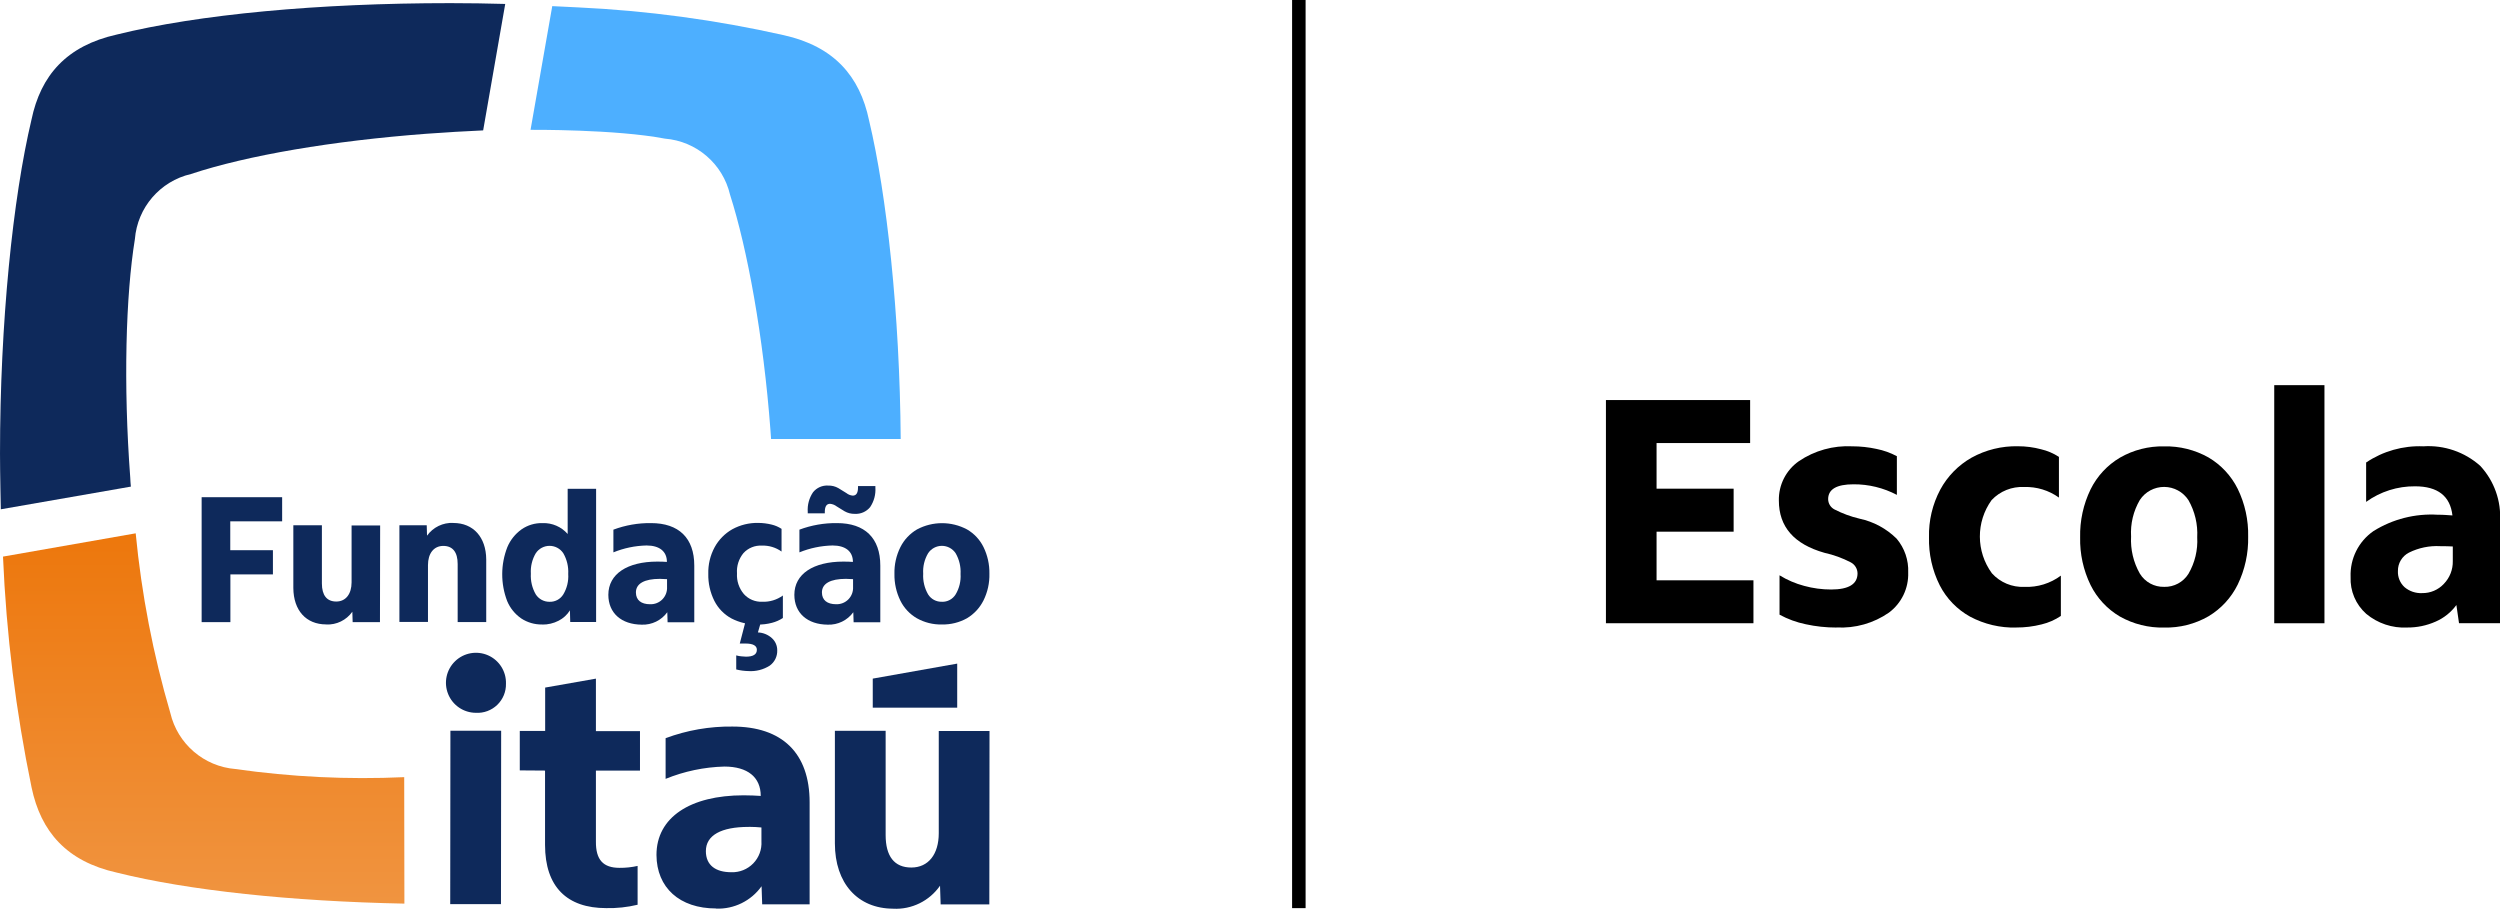
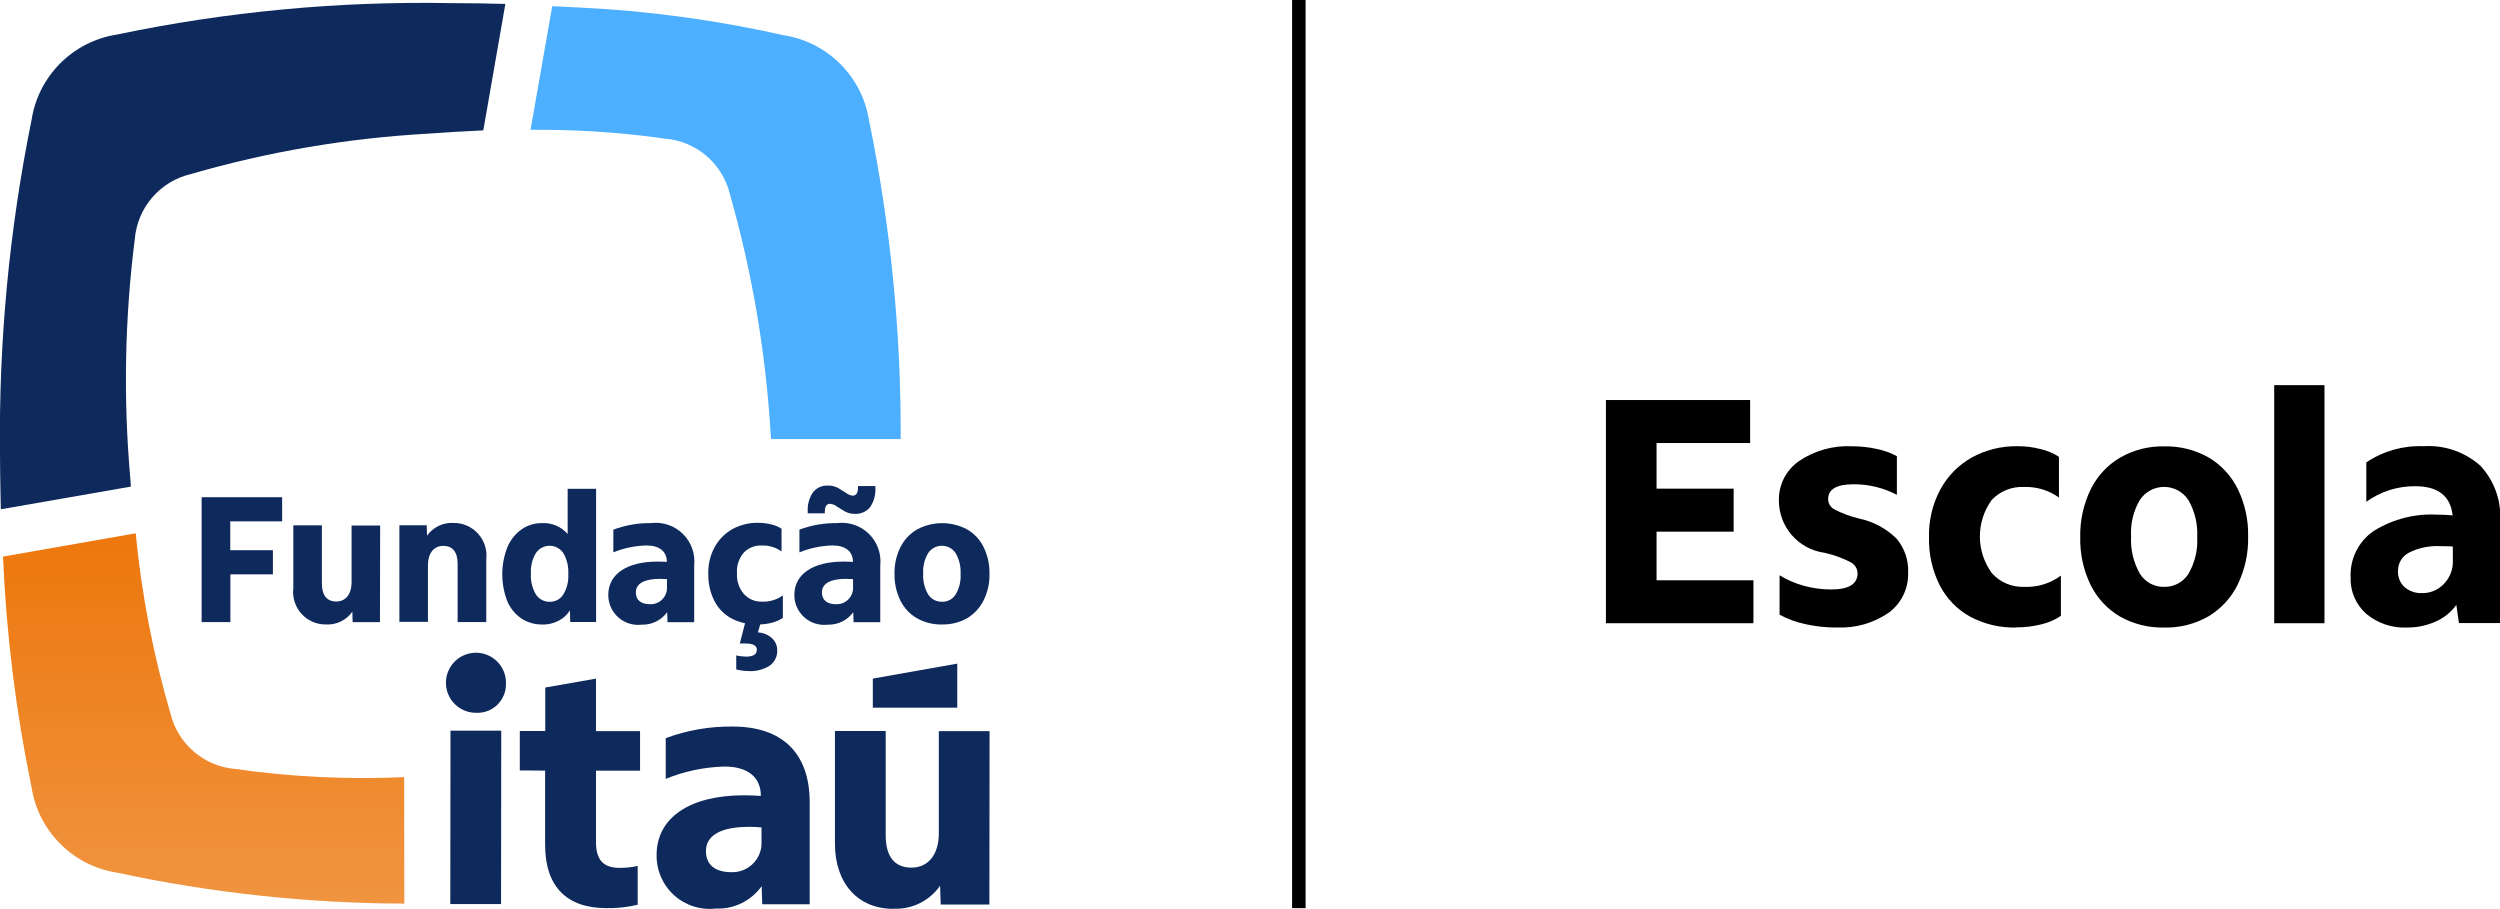
- <svg xmlns="http://www.w3.org/2000/svg" id="Fit_escola_color" width="259.874" height="94.458" viewBox="0 0 259.874 94.458">
+ <svg xmlns="http://www.w3.org/2000/svg" id="Fit_escola_color" width="119.993" height="43.615" viewBox="0 0 119.993 43.615">
  <defs>
    <linearGradient id="linear-gradient" x1="0.5" x2="0.5" y2="1" gradientUnits="objectBoundingBox">
      <stop offset="0" stop-color="#ed770c" />
      <stop offset="1" stop-color="#f09440" />
    </linearGradient>
  </defs>
  <g id="Layer_1" transform="translate(0 0)">
    <g id="Grupo_1533" data-name="Grupo 1533">
-       <g id="Grupo_1532" data-name="Grupo 1532" transform="translate(0 0.325)">
+       <g id="Grupo_1532" data-name="Grupo 1532" transform="translate(0 0.15)">
        <g id="Grupo_1530" data-name="Grupo 1530">
-           <path id="Caminho_787" data-name="Caminho 787" d="M135.223,54.768c.052,0,8.83-.065,13.956.916a7.58,7.58,0,0,1,6.77,5.828c1.806,5.646,3.47,14.743,4.2,24.469.02.279.052.65.065.929h13.475c-.1-13.047-1.442-25.366-3.288-33.117-.962-4.613-3.652-7.7-8.862-8.862a123.67,123.67,0,0,0-21.415-2.891c-.032,0-2.605-.13-2.657-.13L135.21,54.775Z" transform="translate(-80.061 -41.598)" fill="#4dafff" />
-           <path id="Caminho_788" data-name="Caminho 788" d="M63.935,91.693h0c-.033-.318-.052-.617-.065-.929-.728-9.707-.468-18.94.481-24.8a7.573,7.573,0,0,1,5.828-6.77c5.906-1.956,14.755-3.45,24.469-4.184,2.027-.149,4.015-.266,5.906-.351l2.294-13.144c-1.858-.052-3.749-.084-5.711-.084-13.677,0-26.191,1.163-34.676,3.268-5.2,1.163-7.9,4.23-8.862,8.862-1.923,8.115-3.268,21.032-3.268,34.709,0,1.943.084,5.776.084,5.776h0l13.527-2.359Z" transform="translate(-50.33 -41.43)" fill="#0e295b" />
-           <path id="Caminho_789" data-name="Caminho 789" d="M92.516,151.6a93.854,93.854,0,0,1-17.543-.845,7.58,7.58,0,0,1-6.77-5.828,100.594,100.594,0,0,1-3.6-18.673L50.81,128.673a149.911,149.911,0,0,0,2.969,23.988c.962,4.613,3.652,7.7,8.862,8.862,7.452,1.858,18.141,2.989,29.894,3.223l-.02-13.144h0Z" transform="translate(-50.498 -71.14)" fill="url(#linear-gradient)" />
-           <g id="Grupo_1528" data-name="Grupo 1528" transform="translate(46.358 67.728)">
-             <path id="Caminho_790" data-name="Caminho 790" d="M127.636,172.1l.019-18.024H122.38l-.02,18.024Zm4.581-13.878v7.719c0,4.379,2.294,6.575,6.354,6.575a12.754,12.754,0,0,0,3.268-.351v-4.035a8.224,8.224,0,0,1-1.878.2c-1.7,0-2.475-.832-2.456-2.742v-7.368h4.581v-4.1h-4.581v-5.458l-5.276.929V154.1h-2.638v4.1l2.625.019Zm17.777,14.346a5.547,5.547,0,0,0,4.73-2.326l.065,1.878h4.931V161.524c0-5.146-2.872-7.881-8.018-7.881a19.236,19.236,0,0,0-6.952,1.208v4.23a17.389,17.389,0,0,1,6.107-1.28c2.423,0,3.781,1.111,3.781,3.054-.416-.032-1.111-.065-1.774-.065-5.562,0-9.064,2.294-9.064,6.2.019,3.4,2.4,5.562,6.192,5.562Zm3.392-8.5c.416,0,1.079.032,1.325.065v1.429a3.031,3.031,0,0,1-3.138,3.223c-1.624,0-2.638-.728-2.638-2.19,0-1.657,1.592-2.521,4.451-2.521Zm15.022,8.511a5.58,5.58,0,0,0,4.867-2.391l.065,1.943H178.4l.02-18.024h-5.276v10.623c0,2.19-1.079,3.567-2.852,3.567s-2.67-1.176-2.67-3.372V154.085h-5.276v11.7c0,4.152,2.371,6.79,6.075,6.79Zm6.653-20.9V147.1l-8.778,1.559v3.021Z" transform="translate(-121.918 -146.171)" fill="#0e295b" />
-             <path id="Caminho_791" data-name="Caminho 791" d="M124.779,151.713a2.963,2.963,0,0,0,3.138-3.021,3.12,3.12,0,1,0-3.132,3.021Z" transform="translate(-121.68 -145.67)" fill="#0e295b" />
+           <path id="Caminho_787" data-name="Caminho 787" d="M135.216,47.847a43.108,43.108,0,0,1,6.444.423,3.5,3.5,0,0,1,3.126,2.691,53.549,53.549,0,0,1,1.938,11.3c.009.129.024.3.03.429h6.222A74.557,74.557,0,0,0,151.458,47.4a4.908,4.908,0,0,0-4.092-4.092,57.1,57.1,0,0,0-9.888-1.335c-.015,0-1.2-.06-1.227-.06l-1.041,5.94Z" transform="translate(-109.746 -41.766)" fill="#4dafff" />
+           <path id="Caminho_788" data-name="Caminho 788" d="M56.612,64.638h0c-.015-.147-.024-.285-.03-.429A53.533,53.533,0,0,1,56.8,52.758,3.5,3.5,0,0,1,59.5,49.632a50.958,50.958,0,0,1,11.3-1.932c.936-.069,1.854-.123,2.727-.162l1.059-6.069c-.858-.024-1.731-.039-2.637-.039a71.687,71.687,0,0,0-16.011,1.509,4.905,4.905,0,0,0-4.092,4.092A75.982,75.982,0,0,0,50.33,63.057c0,.9.039,2.667.039,2.667h0l6.246-1.089Z" transform="translate(-50.33 -41.43)" fill="#0e295b" />
+           <path id="Caminho_789" data-name="Caminho 789" d="M70.067,137.953a43.335,43.335,0,0,1-8.1-.39,3.5,3.5,0,0,1-3.126-2.691,46.448,46.448,0,0,1-1.662-8.622l-6.369,1.119a69.219,69.219,0,0,0,1.371,11.076,4.908,4.908,0,0,0,4.092,4.092,66.508,66.508,0,0,0,13.8,1.488l-.009-6.069h0Z" transform="translate(-50.666 -100.804)" fill="url(#linear-gradient)" />
+           <g id="Grupo_1528" data-name="Grupo 1528" transform="translate(21.405 31.272)">
+             <path id="Caminho_790" data-name="Caminho 790" d="M124.8,158.641l.009-8.322h-2.436l-.009,8.322Zm2.115-6.408V155.8c0,2.022,1.059,3.036,2.934,3.036a5.889,5.889,0,0,0,1.509-.162v-1.863a3.8,3.8,0,0,1-.867.093c-.783,0-1.143-.384-1.134-1.266v-3.4h2.115V150.34h-2.115v-2.52l-2.436.429v2.085H125.7v1.893l1.212.009Zm8.208,6.624a2.561,2.561,0,0,0,2.184-1.074l.03.867h2.277v-4.89c0-2.376-1.326-3.639-3.7-3.639a8.882,8.882,0,0,0-3.21.558v1.953a8.029,8.029,0,0,1,2.82-.591c1.119,0,1.746.513,1.746,1.41-.192-.015-.513-.03-.819-.03-2.568,0-4.185,1.059-4.185,2.865a2.545,2.545,0,0,0,2.859,2.568Zm1.566-3.924c.192,0,.5.015.612.03v.66a1.4,1.4,0,0,1-1.449,1.488c-.75,0-1.218-.336-1.218-1.011,0-.765.735-1.164,2.055-1.164Zm6.936,3.93a2.577,2.577,0,0,0,2.247-1.1l.03.9h2.337l.009-8.322h-2.436v4.905c0,1.011-.5,1.647-1.317,1.647s-1.233-.543-1.233-1.557v-5h-2.436v5.4c0,1.917,1.1,3.135,2.805,3.135Zm3.072-9.648V147.1l-4.053.72v1.395Z" transform="translate(-122.156 -146.671)" fill="#0e295b" />
+             <path id="Caminho_791" data-name="Caminho 791" d="M123.111,148.46a1.368,1.368,0,0,0,1.449-1.4,1.441,1.441,0,1,0-1.446,1.4Z" transform="translate(-121.68 -145.67)" fill="#0e295b" />
          </g>
-           <g id="Grupo_1529" data-name="Grupo 1529" transform="translate(20.96 50.153)">
-             <path id="Caminho_792" data-name="Caminho 792" d="M119.844,124.59a3.184,3.184,0,0,0-2.742,1.325l-.032-1.079H114.23v10.045H117.2v-5.906c0-1.209.6-1.995,1.592-1.995s1.494.663,1.494,1.878V134.9h2.969v-6.523c-.019-2.307-1.345-3.781-3.418-3.781Z" transform="translate(-93.672 -120.711)" fill="#0e295b" />
-             <path id="Caminho_793" data-name="Caminho 793" d="M100.671,135.281a3.141,3.141,0,0,0,2.722-1.325l.033,1.079h2.839l.019-10.045h-2.969V130.9c0,1.208-.6,1.995-1.592,1.995s-1.494-.663-1.494-1.878V124.97H97.26v6.523c.019,2.326,1.325,3.781,3.418,3.781Z" transform="translate(-87.728 -120.844)" fill="#0e295b" />
-             <path id="Caminho_794" data-name="Caminho 794" d="M85.559,133.462H82.59V120.48h8.369v2.508H85.566v3H90V128.5H85.579v4.964h-.019Z" transform="translate(-82.59 -119.272)" fill="#0e295b" />
-             <path id="Caminho_795" data-name="Caminho 795" d="M134.832,133.236a3.812,3.812,0,0,1-2.177-.63,4.113,4.113,0,0,1-1.462-1.806,7.777,7.777,0,0,1,.02-5.607,4.331,4.331,0,0,1,1.475-1.845,3.66,3.66,0,0,1,2.19-.65,3.3,3.3,0,0,1,2.605,1.131v-4.7h2.956v13.846h-2.69l-.032-1.209a2.948,2.948,0,0,1-1.176,1.079,3.593,3.593,0,0,1-1.709.4Zm.767-2.359a1.611,1.611,0,0,0,1.429-.767,3.671,3.671,0,0,0,.513-2.125,3.867,3.867,0,0,0-.513-2.157,1.716,1.716,0,0,0-2.859,0,3.713,3.713,0,0,0-.513,2.125,3.867,3.867,0,0,0,.513,2.157A1.677,1.677,0,0,0,135.6,130.877Z" transform="translate(-99.434 -118.799)" fill="#0e295b" />
-             <path id="Caminho_796" data-name="Caminho 796" d="M168.776,135.148a5.636,5.636,0,0,1-2.722-.63,4.26,4.26,0,0,1-1.774-1.826,5.982,5.982,0,0,1-.63-2.807,5.5,5.5,0,0,1,.663-2.774,4.78,4.78,0,0,1,1.826-1.858,5.383,5.383,0,0,1,2.722-.663,5.885,5.885,0,0,1,1.358.169,3.281,3.281,0,0,1,1.046.448v2.359a3.308,3.308,0,0,0-2.04-.617,2.423,2.423,0,0,0-1.91.767,2.987,2.987,0,0,0-.682,2.125,3.044,3.044,0,0,0,.715,2.144,2.421,2.421,0,0,0,1.91.8,3.41,3.41,0,0,0,2.144-.65v2.339a3.756,3.756,0,0,1-1.131.5,5.544,5.544,0,0,1-1.494.182Zm-1.228-.435h1.624l-.364,1.261a2.294,2.294,0,0,1,1.462.6,1.683,1.683,0,0,1,.546,1.26,1.879,1.879,0,0,1-.78,1.592,3.682,3.682,0,0,1-2.222.565,5.715,5.715,0,0,1-1.26-.169v-1.462a2.673,2.673,0,0,0,.546.1,4.482,4.482,0,0,0,.468.033c.747,0,1.131-.234,1.131-.715,0-.429-.4-.65-1.176-.65h-.6l.63-2.423Z" transform="translate(-110.983 -120.711)" fill="#0e295b" />
-             <path id="Caminho_797" data-name="Caminho 797" d="M184.452,121.557a2.053,2.053,0,0,1-1.059-.266c-.312-.182-.578-.351-.832-.513a1.317,1.317,0,0,0-.682-.266c-.364,0-.546.279-.546.845v.149H179.56v-.149a3.251,3.251,0,0,1,.546-2.04,1.86,1.86,0,0,1,1.579-.7,2.005,2.005,0,0,1,1.059.266c.292.182.578.351.832.513a1.211,1.211,0,0,0,.663.266c.364,0,.546-.279.546-.845v-.149h1.806v.149a3.25,3.25,0,0,1-.546,2.04A1.918,1.918,0,0,1,184.452,121.557Z" transform="translate(-116.555 -118.62)" fill="#0e295b" />
-             <path id="Caminho_798" data-name="Caminho 798" d="M198.361,135.162a5.069,5.069,0,0,1-2.605-.65,4.334,4.334,0,0,1-1.709-1.826,6.066,6.066,0,0,1-.617-2.774,5.917,5.917,0,0,1,.617-2.787,4.434,4.434,0,0,1,1.728-1.845,5.523,5.523,0,0,1,5.2,0,4.333,4.333,0,0,1,1.709,1.826,6.067,6.067,0,0,1,.617,2.774,5.918,5.918,0,0,1-.617,2.787,4.518,4.518,0,0,1-1.709,1.845,5.134,5.134,0,0,1-2.605.65Zm0-2.359a1.611,1.611,0,0,0,1.429-.767,3.67,3.67,0,0,0,.513-2.125,3.866,3.866,0,0,0-.513-2.157,1.716,1.716,0,0,0-2.859,0,3.712,3.712,0,0,0-.513,2.125,3.866,3.866,0,0,0,.513,2.157A1.63,1.63,0,0,0,198.361,132.8Z" transform="translate(-121.413 -120.725)" fill="#0e295b" />
-             <path id="Caminho_799" data-name="Caminho 799" d="M181.845,124.62a10.737,10.737,0,0,0-3.9.682v2.359a9.718,9.718,0,0,1,3.437-.715c1.358,0,2.125.617,2.125,1.709-.234-.019-.63-.033-.994-.033-3.119,0-5.094,1.28-5.094,3.45,0,1.891,1.345,3.086,3.47,3.106a3.14,3.14,0,0,0,2.657-1.293l.033,1.046h2.774v-5.893c0-2.872-1.611-4.418-4.5-4.418Zm1.676,6.64a1.7,1.7,0,0,1-1.761,1.793c-.916,0-1.475-.416-1.475-1.228,0-.929.9-1.41,2.489-1.41.234,0,.6.02.747.032Z" transform="translate(-115.806 -120.722)" fill="#0e295b" />
-             <path id="Caminho_800" data-name="Caminho 800" d="M152.085,124.62a10.737,10.737,0,0,0-3.9.682v2.359a9.718,9.718,0,0,1,3.437-.715c1.358,0,2.125.617,2.125,1.709-.234-.019-.63-.033-.994-.033-3.119,0-5.094,1.28-5.094,3.45,0,1.891,1.345,3.086,3.47,3.106a3.14,3.14,0,0,0,2.657-1.293l.032,1.046h2.774v-5.893c0-2.872-1.611-4.418-4.5-4.418Zm1.676,6.64A1.7,1.7,0,0,1,152,133.054c-.916,0-1.475-.416-1.475-1.228,0-.929.9-1.41,2.489-1.41.234,0,.6.02.747.032Z" transform="translate(-105.382 -120.722)" fill="#0e295b" />
+           <g id="Grupo_1529" data-name="Grupo 1529" transform="translate(9.678 23.157)">
+             <path id="Caminho_792" data-name="Caminho 792" d="M116.822,124.59a1.47,1.47,0,0,0-1.266.612l-.015-.5H114.23v4.638H115.6v-2.727c0-.558.276-.921.735-.921s.69.306.69.867v2.79H118.4v-3.012a1.566,1.566,0,0,0-1.578-1.746Z" transform="translate(-104.738 -122.799)" fill="#0e295b" />
+             <path id="Caminho_793" data-name="Caminho 793" d="M98.835,129.731a1.45,1.45,0,0,0,1.257-.612l.015.5h1.311l.009-4.638h-1.371v2.727c0,.558-.276.921-.735.921s-.69-.306-.69-.867v-2.79H97.26v3.012a1.557,1.557,0,0,0,1.578,1.746Z" transform="translate(-92.859 -123.065)" fill="#0e295b" />
+             <path id="Caminho_794" data-name="Caminho 794" d="M83.961,126.474H82.59V120.48h3.864v1.158h-2.49v1.386H86.01v1.158H83.97v2.292h-.009Z" transform="translate(-82.59 -119.922)" fill="#0e295b" />
+             <path id="Caminho_795" data-name="Caminho 795" d="M132.6,125.643a1.76,1.76,0,0,1-1.005-.291,1.9,1.9,0,0,1-.675-.834,3.591,3.591,0,0,1,.009-2.589,2,2,0,0,1,.681-.852,1.69,1.69,0,0,1,1.011-.3,1.523,1.523,0,0,1,1.2.522V119.13h1.365v6.393h-1.242l-.015-.558a1.361,1.361,0,0,1-.543.5,1.659,1.659,0,0,1-.789.183Zm.354-1.089a.744.744,0,0,0,.66-.354,1.7,1.7,0,0,0,.237-.981,1.785,1.785,0,0,0-.237-1,.792.792,0,0,0-1.32,0,1.714,1.714,0,0,0-.237.981,1.785,1.785,0,0,0,.237,1A.775.775,0,0,0,132.951,124.554Z" transform="translate(-116.253 -118.977)" fill="#0e295b" />
+             <path id="Caminho_796" data-name="Caminho 796" d="M166.017,129.465a2.6,2.6,0,0,1-1.257-.291,1.967,1.967,0,0,1-.819-.843,2.762,2.762,0,0,1-.291-1.3,2.538,2.538,0,0,1,.306-1.281,2.207,2.207,0,0,1,.843-.858,2.486,2.486,0,0,1,1.257-.306,2.718,2.718,0,0,1,.627.078,1.515,1.515,0,0,1,.483.207v1.089a1.528,1.528,0,0,0-.942-.285,1.119,1.119,0,0,0-.882.354,1.379,1.379,0,0,0-.315.981,1.406,1.406,0,0,0,.33.99,1.118,1.118,0,0,0,.882.369,1.574,1.574,0,0,0,.99-.3v1.08a1.734,1.734,0,0,1-.522.231,2.56,2.56,0,0,1-.69.084Zm-.567-.2h.75l-.168.582a1.059,1.059,0,0,1,.675.276.777.777,0,0,1,.252.582.867.867,0,0,1-.36.735,1.7,1.7,0,0,1-1.026.261,2.639,2.639,0,0,1-.582-.078v-.675a1.235,1.235,0,0,0,.252.045,2.068,2.068,0,0,0,.216.015c.345,0,.522-.108.522-.33,0-.2-.183-.3-.543-.3h-.276l.291-1.119Z" transform="translate(-139.332 -122.799)" fill="#0e295b" />
+             <path id="Caminho_797" data-name="Caminho 797" d="M181.819,119.976a.948.948,0,0,1-.489-.123c-.144-.084-.267-.162-.384-.237a.608.608,0,0,0-.315-.123c-.168,0-.252.129-.252.39v.069h-.819v-.069a1.5,1.5,0,0,1,.252-.942.859.859,0,0,1,.729-.321.926.926,0,0,1,.489.123c.135.084.267.162.384.237a.559.559,0,0,0,.306.123c.168,0,.252-.129.252-.39v-.069h.834v.069a1.5,1.5,0,0,1-.252.942A.885.885,0,0,1,181.819,119.976Z" transform="translate(-150.469 -118.62)" fill="#0e295b" />
+             <path id="Caminho_798" data-name="Caminho 798" d="M195.707,129.493a2.341,2.341,0,0,1-1.2-.3,2,2,0,0,1-.789-.843,2.8,2.8,0,0,1-.285-1.281,2.732,2.732,0,0,1,.285-1.287,2.047,2.047,0,0,1,.8-.852,2.55,2.55,0,0,1,2.4,0,2,2,0,0,1,.789.843,2.8,2.8,0,0,1,.285,1.281,2.733,2.733,0,0,1-.285,1.287,2.086,2.086,0,0,1-.789.852,2.371,2.371,0,0,1-1.2.3Zm0-1.089a.744.744,0,0,0,.66-.354,1.694,1.694,0,0,0,.237-.981,1.785,1.785,0,0,0-.237-1,.792.792,0,0,0-1.32,0,1.714,1.714,0,0,0-.237.981,1.785,1.785,0,0,0,.237,1A.753.753,0,0,0,195.707,128.4Z" transform="translate(-160.177 -122.827)" fill="#0e295b" />
+             <path id="Caminho_799" data-name="Caminho 799" d="M179.463,124.62a4.958,4.958,0,0,0-1.8.315v1.089a4.487,4.487,0,0,1,1.587-.33c.627,0,.981.285.981.789-.108-.009-.291-.015-.459-.015-1.44,0-2.352.591-2.352,1.593a1.428,1.428,0,0,0,1.6,1.434,1.45,1.45,0,0,0,1.227-.6l.015.483h1.281V126.66a1.855,1.855,0,0,0-2.076-2.04Zm.774,3.066a.785.785,0,0,1-.813.828c-.423,0-.681-.192-.681-.567,0-.429.414-.651,1.149-.651.108,0,.276.009.345.015Z" transform="translate(-148.971 -122.82)" fill="#0e295b" />
+             <path id="Caminho_800" data-name="Caminho 800" d="M149.7,124.62a4.958,4.958,0,0,0-1.8.315v1.089a4.487,4.487,0,0,1,1.587-.33c.627,0,.981.285.981.789-.108-.009-.291-.015-.459-.015-1.44,0-2.352.591-2.352,1.593a1.428,1.428,0,0,0,1.6,1.434,1.45,1.45,0,0,0,1.227-.6l.015.483h1.281V126.66a1.855,1.855,0,0,0-2.076-2.04Zm.774,3.066a.785.785,0,0,1-.813.828c-.423,0-.681-.192-.681-.567,0-.429.414-.651,1.149-.651.108,0,.276.009.345.015Z" transform="translate(-128.139 -122.82)" fill="#0e295b" />
          </g>
        </g>
-         <g id="Grupo_1531" data-name="Grupo 1531" transform="translate(166.936 39.712)">
-           <path id="Caminho_801" data-name="Caminho 801" d="M322.594,128.132H307.26v-23.2h14.989v4.47h-9.726v4.743h8.011v4.47h-8.011v5.055h10.071v4.47Z" transform="translate(-307.26 -103.384)" />
-           <path id="Caminho_802" data-name="Caminho 802" d="M340.914,131.172a14.823,14.823,0,0,1-3.2-.344,9.91,9.91,0,0,1-2.716-.994v-4.093a9.495,9.495,0,0,0,2.56,1.1,10.6,10.6,0,0,0,2.8.377q2.748,0,2.748-1.683a1.318,1.318,0,0,0-.7-1.137,11.1,11.1,0,0,0-2.735-.994q-4.746-1.345-4.743-5.432a4.868,4.868,0,0,1,2.079-4.093,9.066,9.066,0,0,1,5.549-1.546,11.9,11.9,0,0,1,2.528.273,7.683,7.683,0,0,1,2.111.754v4.022a9.531,9.531,0,0,0-4.5-1.1c-1.767,0-2.644.513-2.644,1.546a1.215,1.215,0,0,0,.656,1.066,11.409,11.409,0,0,0,2.612.962,7.777,7.777,0,0,1,3.853,2.079,5.122,5.122,0,0,1,1.2,3.522,4.986,4.986,0,0,1-1.995,4.158,8.7,8.7,0,0,1-5.464,1.546Z" transform="translate(-316.952 -105.976)" />
-           <path id="Caminho_803" data-name="Caminho 803" d="M368.027,131.169a9.665,9.665,0,0,1-4.815-1.137,7.779,7.779,0,0,1-3.145-3.249,10.53,10.53,0,0,1-1.118-5,10,10,0,0,1,1.17-4.951,8.406,8.406,0,0,1,3.249-3.32,9.549,9.549,0,0,1,4.828-1.189,9.278,9.278,0,0,1,2.4.312,5.844,5.844,0,0,1,1.858.793v4.23a5.878,5.878,0,0,0-3.612-1.1,4.353,4.353,0,0,0-3.385,1.358,6.475,6.475,0,0,0,.032,7.615,4.3,4.3,0,0,0,3.385,1.41,5.917,5.917,0,0,0,3.781-1.17v4.191a6.12,6.12,0,0,1-1.995.877,10.493,10.493,0,0,1-2.645.325Z" transform="translate(-325.365 -105.972)" />
-           <path id="Caminho_804" data-name="Caminho 804" d="M391.862,131.176a8.929,8.929,0,0,1-4.607-1.15,7.828,7.828,0,0,1-3.041-3.268,10.771,10.771,0,0,1-1.085-4.964,10.892,10.892,0,0,1,1.085-4.983,7.875,7.875,0,0,1,3.06-3.3,8.84,8.84,0,0,1,4.587-1.169,9,9,0,0,1,4.607,1.15,7.828,7.828,0,0,1,3.041,3.268,10.772,10.772,0,0,1,1.085,4.964,10.893,10.893,0,0,1-1.085,4.983,7.914,7.914,0,0,1-3.041,3.3A8.811,8.811,0,0,1,391.862,131.176Zm0-4.23a2.889,2.889,0,0,0,2.527-1.358,6.791,6.791,0,0,0,.91-3.8,7.025,7.025,0,0,0-.91-3.853,3.019,3.019,0,0,0-5.055-.02,6.738,6.738,0,0,0-.91,3.8,7.025,7.025,0,0,0,.91,3.853,2.871,2.871,0,0,0,2.527,1.377Z" transform="translate(-333.835 -105.979)" />
-           <path id="Caminho_805" data-name="Caminho 805" d="M414.18,127.3V102.55H419.4V127.3Z" transform="translate(-344.71 -102.55)" />
-           <path id="Caminho_806" data-name="Caminho 806" d="M432.28,131.172a6.183,6.183,0,0,1-4.262-1.429,4.85,4.85,0,0,1-1.618-3.833,5.535,5.535,0,0,1,2.372-4.763,11.338,11.338,0,0,1,6.705-1.7c.253,0,.507,0,.754.02s.507.026.754.052c-.227-2.014-1.527-3.028-3.885-3.028a8.56,8.56,0,0,0-5.087,1.618v-4.093a9.913,9.913,0,0,1,5.945-1.683,8.089,8.089,0,0,1,5.913,2.027,7.77,7.77,0,0,1,2.06,5.809v10.552h-4.262l-.273-1.891a5.272,5.272,0,0,1-2.151,1.722,7.133,7.133,0,0,1-2.976.617Zm4.743-8.427c-.344-.02-.78-.032-1.306-.032a6.494,6.494,0,0,0-3.249.669,2.106,2.106,0,0,0-1.15,1.91,2.138,2.138,0,0,0,.689,1.683,2.626,2.626,0,0,0,1.819.617,3.015,3.015,0,0,0,2.267-.962,3.29,3.29,0,0,0,.929-2.371Z" transform="translate(-348.991 -105.976)" />
+         <g id="Grupo_1531" data-name="Grupo 1531" transform="translate(77.08 18.336)">
+           <path id="Caminho_801" data-name="Caminho 801" d="M314.34,115.643h-7.08V104.93h6.921v2.064H309.69v2.19h3.7v2.064h-3.7v2.334h4.65v2.064Z" transform="translate(-307.26 -104.216)" />
+           <path id="Caminho_802" data-name="Caminho 802" d="M337.693,121.03a6.845,6.845,0,0,1-1.476-.159,4.575,4.575,0,0,1-1.254-.459v-1.89a4.384,4.384,0,0,0,1.182.507,4.9,4.9,0,0,0,1.293.174q1.269,0,1.269-.777a.608.608,0,0,0-.324-.525,5.125,5.125,0,0,0-1.263-.459,2.532,2.532,0,0,1-2.19-2.508,2.248,2.248,0,0,1,.96-1.89,4.186,4.186,0,0,1,2.562-.714,5.5,5.5,0,0,1,1.167.126,3.548,3.548,0,0,1,.975.348v1.857a4.4,4.4,0,0,0-2.079-.507c-.816,0-1.221.237-1.221.714a.561.561,0,0,0,.3.492,5.268,5.268,0,0,0,1.206.444,3.591,3.591,0,0,1,1.779.96,2.365,2.365,0,0,1,.555,1.626,2.3,2.3,0,0,1-.921,1.92,4.017,4.017,0,0,1-2.523.714Z" transform="translate(-326.629 -109.396)" />
+           <path id="Caminho_803" data-name="Caminho 803" d="M363.141,121.023a4.463,4.463,0,0,1-2.223-.525,3.592,3.592,0,0,1-1.452-1.5,4.862,4.862,0,0,1-.516-2.31,4.618,4.618,0,0,1,.54-2.286,3.881,3.881,0,0,1,1.5-1.533,4.409,4.409,0,0,1,2.229-.549,4.284,4.284,0,0,1,1.11.144,2.7,2.7,0,0,1,.858.366v1.953a2.714,2.714,0,0,0-1.668-.507,2.01,2.01,0,0,0-1.563.627,2.99,2.99,0,0,0,.015,3.516,1.983,1.983,0,0,0,1.563.651,2.732,2.732,0,0,0,1.746-.54v1.935a2.826,2.826,0,0,1-.921.4,4.845,4.845,0,0,1-1.221.15Z" transform="translate(-343.443 -109.389)" />
+           <path id="Caminho_804" data-name="Caminho 804" d="M387.162,121.037a4.123,4.123,0,0,1-2.127-.531,3.615,3.615,0,0,1-1.4-1.509,4.973,4.973,0,0,1-.5-2.292,5.029,5.029,0,0,1,.5-2.3,3.636,3.636,0,0,1,1.413-1.524,4.082,4.082,0,0,1,2.118-.54,4.154,4.154,0,0,1,2.127.531,3.614,3.614,0,0,1,1.4,1.509,4.973,4.973,0,0,1,.5,2.292,5.029,5.029,0,0,1-.5,2.3,3.654,3.654,0,0,1-1.4,1.524A4.068,4.068,0,0,1,387.162,121.037Zm0-1.953a1.334,1.334,0,0,0,1.167-.627,3.136,3.136,0,0,0,.42-1.755,3.244,3.244,0,0,0-.42-1.779,1.394,1.394,0,0,0-2.334-.009,3.111,3.111,0,0,0-.42,1.755,3.244,3.244,0,0,0,.42,1.779,1.326,1.326,0,0,0,1.167.636Z" transform="translate(-360.369 -109.403)" />
+           <path id="Caminho_805" data-name="Caminho 805" d="M414.18,113.977V102.55h2.412v11.427Z" transform="translate(-382.104 -102.55)" />
+           <path id="Caminho_806" data-name="Caminho 806" d="M429.115,121.03a2.855,2.855,0,0,1-1.968-.66,2.24,2.24,0,0,1-.747-1.77,2.556,2.556,0,0,1,1.1-2.2,5.235,5.235,0,0,1,3.1-.786c.117,0,.234,0,.348.009s.234.012.348.024c-.1-.93-.7-1.4-1.794-1.4a3.952,3.952,0,0,0-2.349.747v-1.89a4.577,4.577,0,0,1,2.745-.777,3.735,3.735,0,0,1,2.73.936,3.588,3.588,0,0,1,.951,2.682v4.872H431.6l-.126-.873a2.434,2.434,0,0,1-.993.8,3.294,3.294,0,0,1-1.374.285Zm2.19-3.891c-.159-.009-.36-.015-.6-.015a3,3,0,0,0-1.5.309.972.972,0,0,0-.531.882.987.987,0,0,0,.318.777,1.212,1.212,0,0,0,.84.285,1.392,1.392,0,0,0,1.047-.444,1.519,1.519,0,0,0,.429-1.095Z" transform="translate(-390.657 -109.396)" />
        </g>
      </g>
-       <rect id="Retângulo_860" data-name="Retângulo 860" width="1.403" height="94.4" transform="translate(134.313)" />
+       <rect id="Retângulo_860" data-name="Retângulo 860" width="0.648" height="43.588" transform="translate(62.017)" />
    </g>
  </g>
</svg>
